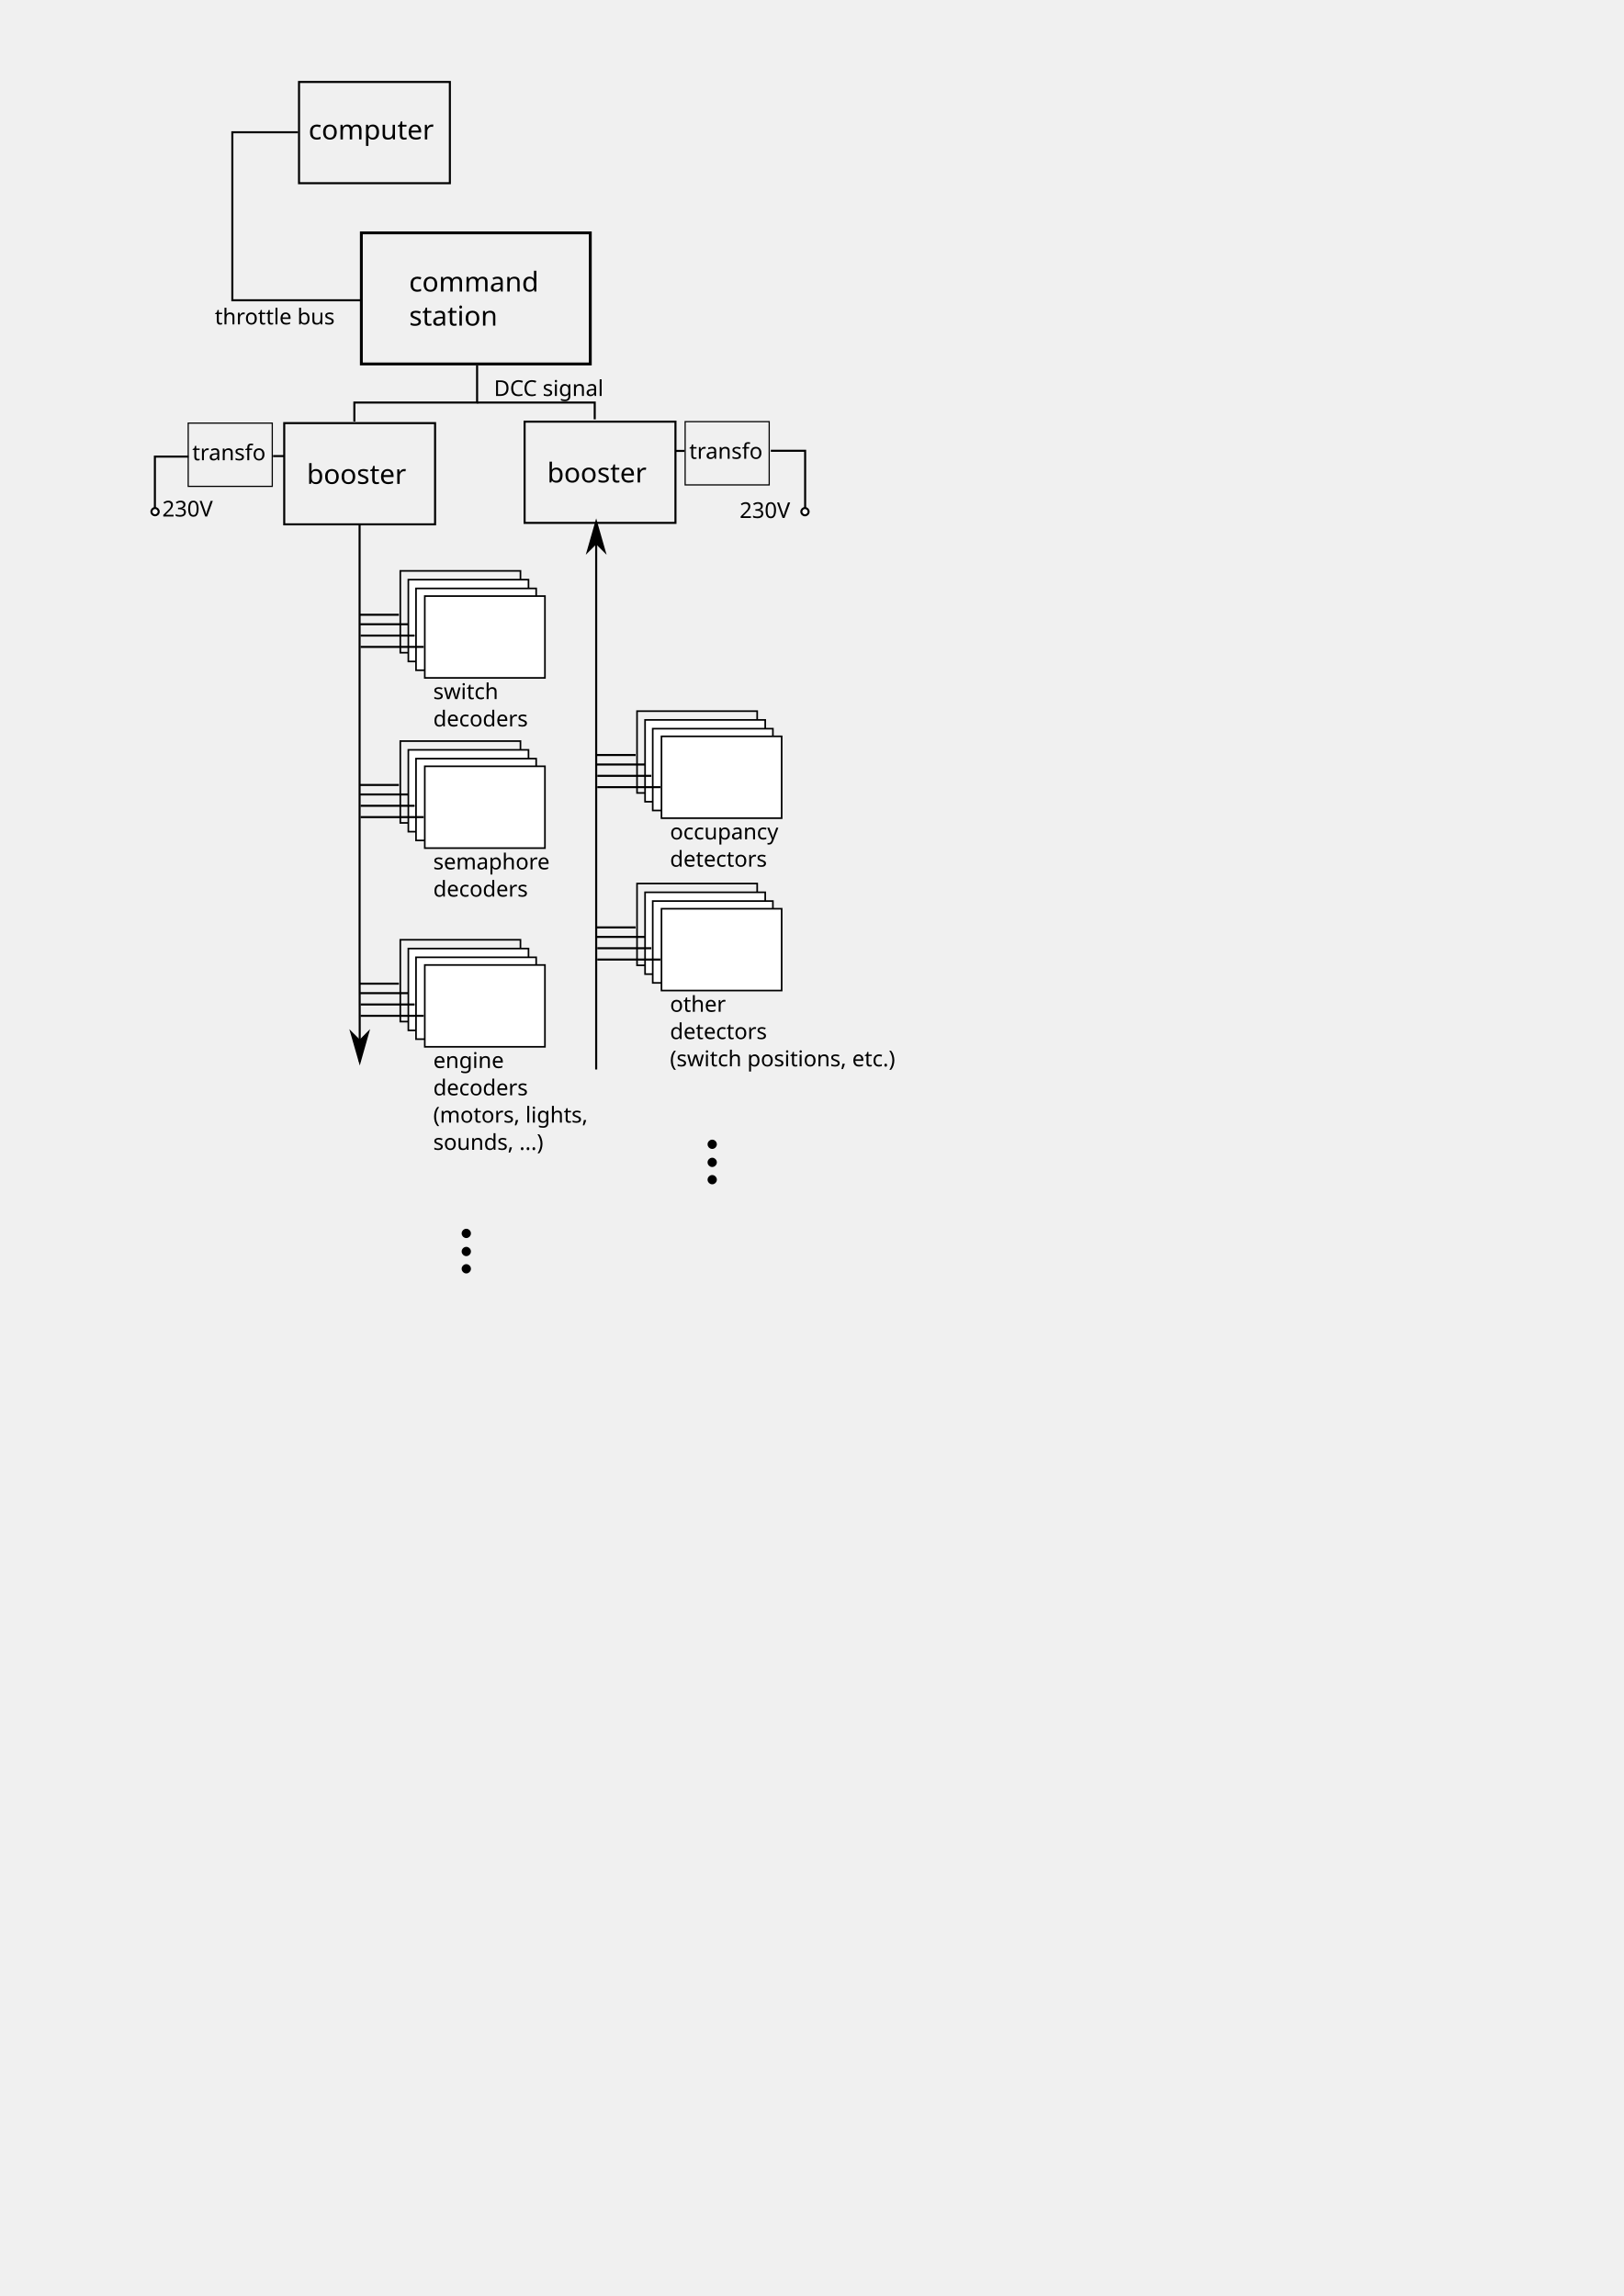
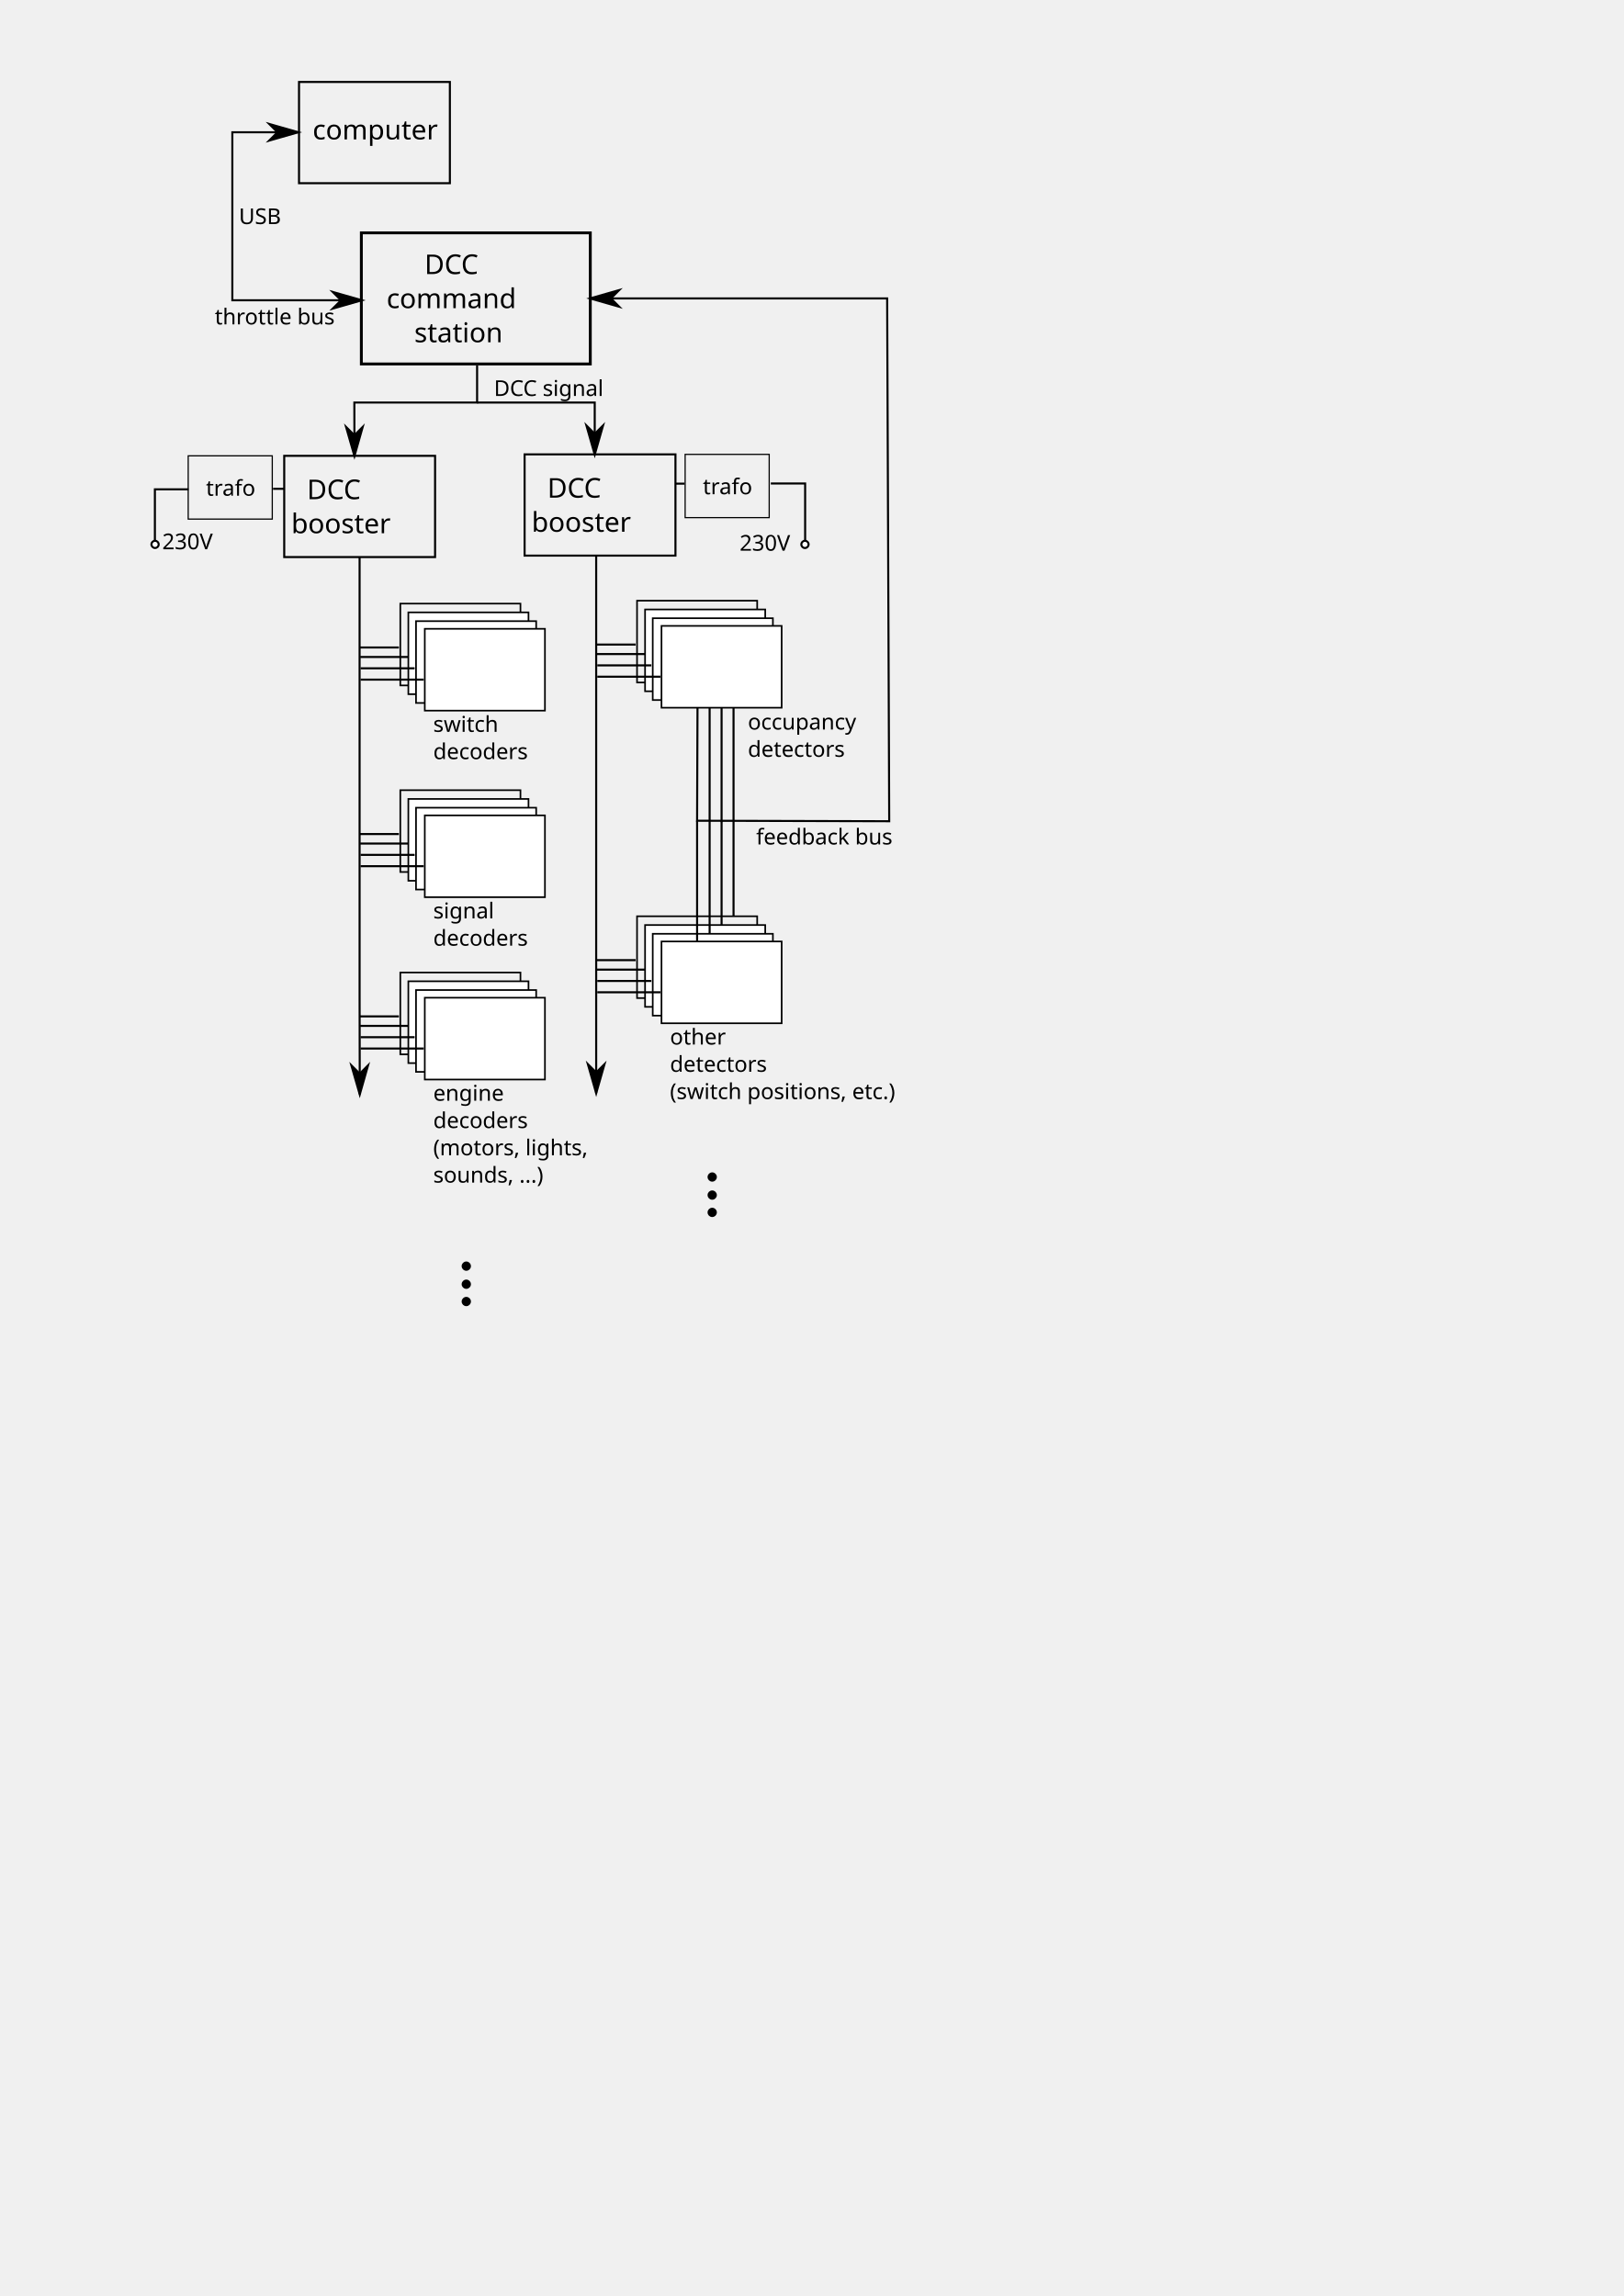
<svg xmlns="http://www.w3.org/2000/svg" width="210mm" height="297mm" viewBox="0 0 210 297" version="1.1" id="svg8">
  <defs id="defs2">
-     <marker orient="auto" refY="0.0" refX="0.0" id="Arrow1Lstart" style="overflow:visible">
-       <path id="path4635" d="M 0.0,0.0 L 5.0,-5.0 L -12.5,0.0 L 5.0,5.0 L 0.0,0.0 z " style="fill-rule:evenodd;stroke:#000000;stroke-width:1pt;stroke-opacity:1;fill:#000000;fill-opacity:1" transform="scale(0.8) translate(12.5,0)" />
+     <marker orient="auto" refY="0" refX="0" id="Arrow1Lstart" style="overflow:visible" viewBox="0 0 17.774 10.156" markerWidth="17.774" markerHeight="10.156" preserveAspectRatio="xMidYMid">
+       <path id="path4635" d="M 0,0 5,-5 -12.5,0 5,5 Z" style="fill:#000000;fill-opacity:1;fill-rule:evenodd;stroke:#000000;stroke-width:1pt;stroke-opacity:1" transform="matrix(0.8,0,0,0.8,10,0)" />
    </marker>
-     <marker style="overflow:visible;" id="marker4925" refX="0.0" refY="0.0" orient="auto">
-       <path transform="scale(0.8) rotate(180) translate(12.5,0)" style="fill-rule:evenodd;stroke:#000000;stroke-width:1pt;stroke-opacity:1;fill:#000000;fill-opacity:1" d="M 0.0,0.0 L 5.0,-5.0 L -12.5,0.0 L 5.0,5.0 L 0.0,0.0 z " id="path4923" />
+     <marker style="overflow:visible" id="marker4925" refX="0" refY="0" orient="auto" viewBox="0 0 17.774 10.156" markerWidth="17.774" markerHeight="10.156" preserveAspectRatio="xMidYMid">
+       <path transform="matrix(-0.8,0,0,-0.8,-10,0)" style="fill:#000000;fill-opacity:1;fill-rule:evenodd;stroke:#000000;stroke-width:1pt;stroke-opacity:1" d="M 0,0 5,-5 -12.5,0 5,5 Z" id="path4923" />
    </marker>
-     <marker orient="auto" refY="0.0" refX="0.0" id="Arrow1Lend" style="overflow:visible;">
-       <path id="path4638" d="M 0.0,0.0 L 5.0,-5.0 L -12.5,0.0 L 5.0,5.0 L 0.0,0.0 z " style="fill-rule:evenodd;stroke:#000000;stroke-width:1pt;stroke-opacity:1;fill:#000000;fill-opacity:1" transform="scale(0.8) rotate(180) translate(12.5,0)" />
+     <marker orient="auto" refY="0" refX="0" id="Arrow1Lend" style="overflow:visible" viewBox="0 0 17.774 10.156" markerWidth="17.774" markerHeight="10.156" preserveAspectRatio="xMidYMid">
+       <path id="path4638" d="M 0,0 5,-5 -12.5,0 5,5 Z" style="fill:#000000;fill-opacity:1;fill-rule:evenodd;stroke:#000000;stroke-width:1pt;stroke-opacity:1" transform="matrix(-0.8,0,0,-0.8,-10,0)" />
+     </marker>
+     <marker style="overflow:visible" id="marker4925-7" refX="0" refY="0" orient="auto" viewBox="0 0 17.774 10.156" markerWidth="17.774" markerHeight="10.156" preserveAspectRatio="xMidYMid">
+       <path transform="matrix(-0.8,0,0,-0.8,-10,0)" style="fill:#000000;fill-opacity:1;fill-rule:evenodd;stroke:#000000;stroke-width:1pt;stroke-opacity:1" d="M 0,0 5,-5 -12.5,0 5,5 Z" id="path4923-5" />
+     </marker>
+     <marker style="overflow:visible" id="marker4925-9" refX="0" refY="0" orient="auto" viewBox="0 0 17.774 10.156" markerWidth="17.774" markerHeight="10.156" preserveAspectRatio="xMidYMid">
+       <path transform="matrix(-0.8,0,0,-0.8,-10,0)" style="fill:#000000;fill-opacity:1;fill-rule:evenodd;stroke:#000000;stroke-width:1pt;stroke-opacity:1" d="M 0,0 5,-5 -12.5,0 5,5 Z" id="path4923-1" />
    </marker>
  </defs>
  <g id="layer1">
    <rect id="rect3680" width="19.511" height="13.096" x="38.673" y="10.602" style="fill:none;stroke:#000000;stroke-width:0.265" />
-     <text xml:space="preserve" style="font-style:normal;font-weight:normal;font-size:3.528px;line-height:1.25;font-family:sans-serif;letter-spacing:0px;word-spacing:0px;fill:#000000;fill-opacity:1;stroke:none;stroke-width:0.265" x="39.909" y="18.034" id="text10">
-       <tspan id="tspan8" x="39.909" y="18.034" style="stroke-width:0.265">computer</tspan>
+     <text xml:space="preserve" style="font-style:normal;font-weight:normal;font-size:3.528px;line-height:1.25;font-family:sans-serif;letter-spacing:0px;word-spacing:0px;fill:#000000;fill-opacity:1;stroke:none;stroke-width:0.265" x="40.439" y="18.034" id="text10">
+       <tspan id="tspan8" x="40.439" y="18.034" style="stroke-width:0.265">computer</tspan>
    </text>
    <rect style="fill:none;stroke:#000000;stroke-width:0.371" y="30.121" x="46.735" height="16.959" width="29.61" id="rect3687" />
-     <text id="text3691" y="37.709" x="52.91" style="font-style:normal;font-weight:normal;font-size:3.528px;line-height:1.25;font-family:sans-serif;letter-spacing:0px;word-spacing:0px;fill:#000000;fill-opacity:1;stroke:none;stroke-width:0.265" xml:space="preserve">
-       <tspan style="stroke-width:0.265" y="37.709" x="52.91" id="tspan3689">command</tspan>
-       <tspan style="stroke-width:0.265" y="42.119" x="52.91" id="tspan3710">station</tspan>
+     <text id="text3691" y="35.45" x="61.593" style="font-style:normal;font-weight:normal;font-size:3.528px;line-height:1.25;font-family:sans-serif;letter-spacing:0px;word-spacing:0px;fill:#000000;fill-opacity:1;stroke:none;stroke-width:0.265" xml:space="preserve">
+       <tspan style="text-align:center;text-anchor:middle;stroke-width:0.265" y="35.45" x="61.593" id="tspan3689">DCC</tspan>
+       <tspan style="text-align:center;text-anchor:middle;stroke-width:0.265" y="39.86" x="61.593" id="tspan1991">command</tspan>
+       <tspan style="text-align:center;text-anchor:middle;stroke-width:0.265" y="44.27" x="61.593" id="tspan3710">station</tspan>
    </text>
-     <rect id="rect3695" width="19.511" height="13.096" x="36.76" y="54.731" style="fill:none;stroke:#000000;stroke-width:0.265" />
-     <text xml:space="preserve" style="font-style:normal;font-weight:normal;font-size:3.528px;line-height:1.25;font-family:sans-serif;letter-spacing:0px;word-spacing:0px;fill:#000000;fill-opacity:1;stroke:none;stroke-width:0.265" x="39.688" y="62.593" id="text3699">
-       <tspan id="tspan3697" x="39.688" y="62.593" style="stroke-width:0.265">booster</tspan>
+     <rect id="rect3695" width="19.511" height="13.096" x="36.76" y="58.964" style="fill:none;stroke:#000000;stroke-width:0.265" />
+     <text xml:space="preserve" style="font-style:normal;font-weight:normal;font-size:3.528px;line-height:1.25;font-family:sans-serif;text-align:center;letter-spacing:0px;word-spacing:0px;text-anchor:middle;fill:#000000;fill-opacity:1;stroke:none;stroke-width:0.265" x="46.392" y="64.567" id="text3699">
+       <tspan id="tspan3697" x="46.392" y="64.567" style="text-align:center;text-anchor:middle;stroke-width:0.265">DCC</tspan>
+       <tspan x="46.392" y="68.977" style="text-align:center;text-anchor:middle;stroke-width:0.265" id="tspan1701">booster</tspan>
    </text>
-     <rect style="fill:none;stroke:#000000;stroke-width:0.265" y="54.542" x="67.849" height="13.096" width="19.511" id="rect3712" />
-     <text id="text3716" y="62.404" x="70.777" style="font-style:normal;font-weight:normal;font-size:3.528px;line-height:1.25;font-family:sans-serif;letter-spacing:0px;word-spacing:0px;fill:#000000;fill-opacity:1;stroke:none;stroke-width:0.265" xml:space="preserve">
-       <tspan style="stroke-width:0.265" y="62.404" x="70.777" id="tspan3714">booster</tspan>
+     <rect style="fill:none;stroke:#000000;stroke-width:0.265" y="58.775" x="67.849" height="13.096" width="19.511" id="rect3712" />
+     <text id="text3716" y="64.378" x="77.48" style="font-style:normal;font-weight:normal;font-size:3.528px;line-height:1.25;font-family:sans-serif;text-align:center;letter-spacing:0px;word-spacing:0px;text-anchor:middle;fill:#000000;fill-opacity:1;stroke:none;stroke-width:0.265" xml:space="preserve">
+       <tspan style="text-align:center;text-anchor:middle;stroke-width:0.265" y="64.378" x="77.48" id="tspan3714">DCC</tspan>
+       <tspan style="text-align:center;text-anchor:middle;stroke-width:0.265" y="68.788" x="77.48" id="tspan1699">booster</tspan>
    </text>
-     <rect style="fill:none;stroke:#000000;stroke-width:0.156" y="54.731" x="24.342" height="8.183" width="10.872" id="rect3718" />
-     <text xml:space="preserve" style="font-style:normal;font-weight:normal;font-size:2.822px;line-height:1.25;font-family:sans-serif;letter-spacing:0px;word-spacing:0px;fill:#000000;fill-opacity:1;stroke:none;stroke-width:0.265" x="24.867" y="59.536" id="text3726">
-       <tspan id="tspan3724" x="24.867" y="59.536" style="stroke-width:0.265">transfo</tspan>
+     <rect style="fill:none;stroke:#000000;stroke-width:0.156" y="58.964" x="24.342" height="8.183" width="10.872" id="rect3718" />
+     <text xml:space="preserve" style="font-style:normal;font-weight:normal;font-size:2.822px;line-height:1.25;font-family:sans-serif;letter-spacing:0px;word-spacing:0px;fill:#000000;fill-opacity:1;stroke:none;stroke-width:0.265" x="26.637" y="64.121" id="text3726">
+       <tspan id="tspan3724" x="26.637" y="64.121" style="stroke-width:0.265">trafo</tspan>
    </text>
-     <rect id="rect3728" width="10.872" height="8.183" x="88.612" y="54.542" style="fill:none;stroke:#000000;stroke-width:0.156" />
-     <text id="text3732" y="59.347" x="89.137" style="font-style:normal;font-weight:normal;font-size:2.822px;line-height:1.25;font-family:sans-serif;letter-spacing:0px;word-spacing:0px;fill:#000000;fill-opacity:1;stroke:none;stroke-width:0.265" xml:space="preserve">
-       <tspan style="stroke-width:0.265" y="59.347" x="89.137" id="tspan3730">transfo</tspan>
+     <rect id="rect3728" width="10.872" height="8.183" x="88.612" y="58.775" style="fill:none;stroke:#000000;stroke-width:0.156" />
+     <text id="text3732" y="63.932" x="90.907" style="font-style:normal;font-weight:normal;font-size:2.822px;line-height:1.25;font-family:sans-serif;letter-spacing:0px;word-spacing:0px;fill:#000000;fill-opacity:1;stroke:none;stroke-width:0.265" xml:space="preserve">
+       <tspan style="stroke-width:0.265" y="63.932" x="90.907" id="tspan3730">trafo</tspan>
    </text>
-     <text xml:space="preserve" style="font-style:normal;font-weight:normal;font-size:2.822px;line-height:1.25;font-family:sans-serif;letter-spacing:0px;word-spacing:0px;fill:#000000;fill-opacity:1;stroke:none;stroke-width:0.265" x="20.978" y="66.812" id="text3736">
-       <tspan id="tspan3734" x="20.978" y="66.812" style="stroke-width:0.265">230V</tspan>
+     <text xml:space="preserve" style="font-style:normal;font-weight:normal;font-size:2.822px;line-height:1.25;font-family:sans-serif;letter-spacing:0px;word-spacing:0px;fill:#000000;fill-opacity:1;stroke:none;stroke-width:0.265" x="20.978" y="71.046" id="text3736">
+       <tspan id="tspan3734" x="20.978" y="71.046" style="stroke-width:0.265">230V</tspan>
    </text>
-     <text id="text3740" y="67.004" x="95.654" style="font-style:normal;font-weight:normal;font-size:2.822px;line-height:1.25;font-family:sans-serif;letter-spacing:0px;word-spacing:0px;fill:#000000;fill-opacity:1;stroke:none;stroke-width:0.265" xml:space="preserve">
-       <tspan style="stroke-width:0.265" y="67.004" x="95.654" id="tspan3738">230V</tspan>
+     <text id="text3740" y="71.237" x="95.654" style="font-style:normal;font-weight:normal;font-size:2.822px;line-height:1.25;font-family:sans-serif;letter-spacing:0px;word-spacing:0px;fill:#000000;fill-opacity:1;stroke:none;stroke-width:0.265" xml:space="preserve">
+       <tspan style="stroke-width:0.265" y="71.237" x="95.654" id="tspan3738">230V</tspan>
    </text>
-     <path style="fill:none;stroke:#000000;stroke-width:0.265px;stroke-linecap:butt;stroke-linejoin:miter;stroke-opacity:1" d="M 38.554,17.109 H 30.049 V 38.842 H 46.775" id="path3742" />
+     <path style="fill:none;stroke:#000000;stroke-width:0.265;stroke-linecap:butt;stroke-linejoin:miter;stroke-opacity:1;stroke-dasharray:none;marker-start:url(#Arrow1Lstart);marker-end:url(#marker4925)" d="M 38.554,17.109 H 30.049 V 38.842 H 46.775" id="path3742" />
    <text xml:space="preserve" style="font-style:normal;font-weight:normal;font-size:2.822px;line-height:1.25;font-family:sans-serif;letter-spacing:0px;word-spacing:0px;fill:#000000;fill-opacity:1;stroke:none;stroke-width:0.265" x="27.781" y="41.961" id="text3746">
      <tspan id="tspan3744" x="27.781" y="41.961" style="stroke-width:0.265">throttle bus</tspan>
    </text>
-     <path style="fill:none;stroke:#000000;stroke-width:0.265px;stroke-linecap:butt;stroke-linejoin:miter;stroke-opacity:1" d="m 61.705,47.252 v 4.819 H 45.83 v 2.457" id="path3748" />
-     <path style="fill:none;stroke:#000000;stroke-width:0.265px;stroke-linecap:butt;stroke-linejoin:miter;stroke-opacity:1" d="m 61.705,52.071 h 15.214 v 2.173" id="path3750" />
+     <text xml:space="preserve" style="font-style:normal;font-weight:normal;font-size:2.822px;line-height:1.25;font-family:sans-serif;letter-spacing:0px;word-spacing:0px;fill:#000000;fill-opacity:1;stroke:none;stroke-width:0.265" x="97.79" y="109.236" id="text3746-5">
+       <tspan id="tspan3744-62" x="97.79" y="109.236" style="stroke-width:0.265">feedback bus</tspan>
+     </text>
+     <text xml:space="preserve" style="font-style:normal;font-weight:normal;font-size:2.822px;line-height:1.25;font-family:sans-serif;letter-spacing:0px;word-spacing:0px;fill:#000000;fill-opacity:1;stroke:none;stroke-width:0.265" x="30.897" y="28.983" id="text3746-3">
+       <tspan id="tspan3744-6" x="30.897" y="28.983" style="stroke-width:0.265">USB</tspan>
+     </text>
+     <path style="fill:none;stroke:#000000;stroke-width:0.265;stroke-linecap:butt;stroke-linejoin:miter;stroke-dasharray:none;stroke-opacity:1;marker-end:url(#marker4925)" d="m 61.705,47.252 v 4.819 H 45.83 l 0.012,6.893" id="path3748" />
+     <path style="fill:none;stroke:#000000;stroke-width:0.265px;stroke-linecap:butt;stroke-linejoin:miter;stroke-opacity:1;marker-end:url(#marker4925)" d="m 61.705,52.071 h 15.214 v 6.704" id="path3750" />
    <text xml:space="preserve" style="font-style:normal;font-weight:normal;font-size:2.822px;line-height:1.25;font-family:sans-serif;letter-spacing:0px;word-spacing:0px;fill:#000000;fill-opacity:1;stroke:none;stroke-width:0.265" x="63.878" y="51.221" id="text3754">
      <tspan id="tspan3752" x="63.878" y="51.221" style="stroke-width:0.265">DCC signal</tspan>
    </text>
-     <path style="fill:none;stroke:#000000;stroke-width:0.265px;stroke-linecap:butt;stroke-linejoin:miter;stroke-opacity:1" d="m 20.033,65.679 v -6.615 h 4.347" id="path3756" />
-     <path style="fill:none;stroke:#000000;stroke-width:0.265px;stroke-linecap:butt;stroke-linejoin:miter;stroke-opacity:1" d="m 104.132,65.691 0,-7.382 h -4.441" id="path3758" />
-     <path style="fill:none;stroke:#000000;stroke-width:0.265;stroke-linecap:butt;stroke-linejoin:miter;stroke-opacity:1;stroke-miterlimit:4;stroke-dasharray:none;marker-end:url(#Arrow1Lend)" d="m 46.508,67.869 v 56.791 l 0.022,12.656" id="path3760" />
-     <path style="fill:none;stroke:#000000;stroke-width:0.265px;stroke-linecap:butt;stroke-linejoin:miter;stroke-opacity:1;marker-start:url(#Arrow1Lstart)" d="m 77.107,67.568 v 56.696 l 0,14.08" id="path3762" />
-     <rect id="rect3764" width="15.54" height="10.583" x="51.773" y="73.847" style="fill:none;stroke:#000000;stroke-width:0.212" />
-     <rect style="fill:#ffffff;stroke:#000000;stroke-width:0.212" y="74.981" x="52.813" height="10.583" width="15.54" id="rect3766" />
-     <rect id="rect3768" width="15.54" height="10.583" x="53.805" y="76.115" style="fill:#ffffff;stroke:#000000;stroke-width:0.212" />
-     <rect style="fill:#ffffff;stroke:#000000;stroke-width:0.212" y="77.107" x="54.939" height="10.583" width="15.54" id="rect3770" />
-     <path style="fill:none;stroke:#000000;stroke-width:0.265px;stroke-linecap:butt;stroke-linejoin:miter;stroke-opacity:1" d="m 46.491,79.522 h 5.103" id="path3772" />
-     <path style="fill:none;stroke:#000000;stroke-width:0.265px;stroke-linecap:butt;stroke-linejoin:miter;stroke-opacity:1" d="m 46.586,80.75 h 6.237" id="path3774" />
-     <path style="fill:none;stroke:#000000;stroke-width:0.265px;stroke-linecap:butt;stroke-linejoin:miter;stroke-opacity:1" d="m 46.633,82.215 h 6.993" id="path3776" />
-     <path style="fill:none;stroke:#000000;stroke-width:0.265px;stroke-linecap:butt;stroke-linejoin:miter;stroke-opacity:1" d="m 46.633,83.68 h 8.174" id="path3778" />
-     <text xml:space="preserve" style="font-style:normal;font-weight:normal;font-size:2.822px;line-height:1.25;font-family:sans-serif;letter-spacing:0px;word-spacing:0px;fill:#000000;fill-opacity:1;stroke:none;stroke-width:0.265" x="56.035" y="90.436" id="text3782">
-       <tspan id="tspan3780" x="56.035" y="90.436" style="stroke-width:0.265">switch</tspan>
-       <tspan x="56.035" y="93.964" style="stroke-width:0.265" id="tspan3784">decoders</tspan>
+     <path style="fill:none;stroke:#000000;stroke-width:0.265px;stroke-linecap:butt;stroke-linejoin:miter;stroke-opacity:1" d="m 20.033,69.912 v -6.615 h 4.347" id="path3756" />
+     <path style="fill:none;stroke:#000000;stroke-width:0.265px;stroke-linecap:butt;stroke-linejoin:miter;stroke-opacity:1" d="M 104.132,69.924 V 62.541 H 99.691" id="path3758" />
+     <path style="fill:none;stroke:#000000;stroke-width:0.265;stroke-linecap:butt;stroke-linejoin:miter;stroke-miterlimit:4;stroke-dasharray:none;stroke-opacity:1;marker-end:url(#Arrow1Lend)" d="m 46.508,72.102 v 56.791 l 0.022,12.656" id="path3760" />
+     <path style="fill:none;stroke:#000000;stroke-width:0.265px;stroke-linecap:butt;stroke-linejoin:miter;stroke-opacity:1;marker-start:;marker-end:url(#marker4925)" d="m 77.107,71.802 v 56.696 12.891" id="path3762" />
+     <path style="fill:none;stroke:#000000;stroke-width:0.265px;stroke-linecap:butt;stroke-linejoin:miter;stroke-opacity:1" d="m 93.325,106.165 v 6.188 1.636 l 0,5.769" id="path3762-2" />
+     <path style="fill:none;stroke:#000000;stroke-width:0.265px;stroke-linecap:butt;stroke-linejoin:miter;stroke-opacity:1;marker-start:url(#Arrow1Lstart)" d="M 76.345,38.601 H 114.74 l 0.267,67.629 -24.848,-0.065 0.052,-14.62" id="path3762-3" />
+     <rect id="rect3764" width="15.54" height="10.583" x="51.773" y="78.08" style="fill:none;stroke:#000000;stroke-width:0.212" />
+     <rect style="fill:#ffffff;stroke:#000000;stroke-width:0.212" y="79.214" x="52.813" height="10.583" width="15.54" id="rect3766" />
+     <rect id="rect3768" width="15.54" height="10.583" x="53.805" y="80.348" style="fill:#ffffff;stroke:#000000;stroke-width:0.212" />
+     <rect style="fill:#ffffff;stroke:#000000;stroke-width:0.212" y="81.34" x="54.939" height="10.583" width="15.54" id="rect3770" />
+     <path style="fill:none;stroke:#000000;stroke-width:0.265px;stroke-linecap:butt;stroke-linejoin:miter;stroke-opacity:1" d="m 46.491,83.755 h 5.103" id="path3772" />
+     <path style="fill:none;stroke:#000000;stroke-width:0.265px;stroke-linecap:butt;stroke-linejoin:miter;stroke-opacity:1" d="m 93.325,91.546 0,14.803" id="path3772-7" />
+     <path style="fill:none;stroke:#000000;stroke-width:0.265px;stroke-linecap:butt;stroke-linejoin:miter;stroke-opacity:1" d="m 46.586,84.984 h 6.237" id="path3774" />
+     <path style="fill:none;stroke:#000000;stroke-width:0.265px;stroke-linecap:butt;stroke-linejoin:miter;stroke-opacity:1" d="m 46.633,86.448 h 6.993" id="path3776" />
+     <path style="fill:none;stroke:#000000;stroke-width:0.265px;stroke-linecap:butt;stroke-linejoin:miter;stroke-opacity:1" d="m 46.633,87.913 h 8.174" id="path3778" />
+     <text xml:space="preserve" style="font-style:normal;font-weight:normal;font-size:2.822px;line-height:1.25;font-family:sans-serif;letter-spacing:0px;word-spacing:0px;fill:#000000;fill-opacity:1;stroke:none;stroke-width:0.265" x="56.035" y="94.669" id="text3782">
+       <tspan id="tspan3780" x="56.035" y="94.669" style="stroke-width:0.265">switch</tspan>
+       <tspan x="56.035" y="98.197" style="stroke-width:0.265" id="tspan3784">decoders</tspan>
    </text>
-     <rect style="fill:none;stroke:#000000;stroke-width:0.212" y="95.864" x="51.773" height="10.583" width="15.54" id="rect3786" />
-     <rect id="rect3788" width="15.54" height="10.583" x="52.813" y="96.998" style="fill:#ffffff;stroke:#000000;stroke-width:0.212" />
-     <rect style="fill:#ffffff;stroke:#000000;stroke-width:0.212" y="98.132" x="53.805" height="10.583" width="15.54" id="rect3790" />
-     <rect id="rect3792" width="15.54" height="10.583" x="54.939" y="99.124" style="fill:#ffffff;stroke:#000000;stroke-width:0.212" />
-     <path id="path3794" d="m 46.491,101.539 h 5.103" style="fill:none;stroke:#000000;stroke-width:0.265px;stroke-linecap:butt;stroke-linejoin:miter;stroke-opacity:1" />
-     <path id="path3796" d="m 46.586,102.767 h 6.237" style="fill:none;stroke:#000000;stroke-width:0.265px;stroke-linecap:butt;stroke-linejoin:miter;stroke-opacity:1" />
-     <path id="path3798" d="m 46.633,104.232 h 6.993" style="fill:none;stroke:#000000;stroke-width:0.265px;stroke-linecap:butt;stroke-linejoin:miter;stroke-opacity:1" />
-     <path id="path3800" d="m 46.633,105.697 h 8.174" style="fill:none;stroke:#000000;stroke-width:0.265px;stroke-linecap:butt;stroke-linejoin:miter;stroke-opacity:1" />
-     <text id="text3806" y="112.453" x="56.035" style="font-style:normal;font-weight:normal;font-size:2.822px;line-height:1.25;font-family:sans-serif;letter-spacing:0px;word-spacing:0px;fill:#000000;fill-opacity:1;stroke:none;stroke-width:0.265" xml:space="preserve">
-       <tspan style="stroke-width:0.265" y="112.453" x="56.035" id="tspan3802">semaphore</tspan>
-       <tspan id="tspan3804" style="stroke-width:0.265" y="115.981" x="56.035">decoders</tspan>
+     <rect style="fill:none;stroke:#000000;stroke-width:0.212" y="102.214" x="51.773" height="10.583" width="15.54" id="rect3786" />
+     <rect id="rect3788" width="15.54" height="10.583" x="52.813" y="103.348" style="fill:#ffffff;stroke:#000000;stroke-width:0.212" />
+     <rect style="fill:#ffffff;stroke:#000000;stroke-width:0.212" y="104.482" x="53.805" height="10.583" width="15.54" id="rect3790" />
+     <rect id="rect3792" width="15.54" height="10.583" x="54.939" y="105.474" style="fill:#ffffff;stroke:#000000;stroke-width:0.212" />
+     <path id="path3794" d="m 46.491,107.889 h 5.103" style="fill:none;stroke:#000000;stroke-width:0.265px;stroke-linecap:butt;stroke-linejoin:miter;stroke-opacity:1" />
+     <path id="path3796" d="m 46.586,109.118 h 6.237" style="fill:none;stroke:#000000;stroke-width:0.265px;stroke-linecap:butt;stroke-linejoin:miter;stroke-opacity:1" />
+     <path id="path3798" d="m 46.633,110.582 h 6.993" style="fill:none;stroke:#000000;stroke-width:0.265px;stroke-linecap:butt;stroke-linejoin:miter;stroke-opacity:1" />
+     <path id="path3800" d="m 46.633,112.047 h 8.174" style="fill:none;stroke:#000000;stroke-width:0.265px;stroke-linecap:butt;stroke-linejoin:miter;stroke-opacity:1" />
+     <text id="text3806" y="118.803" x="56.035" style="font-style:normal;font-weight:normal;font-size:2.822px;line-height:1.25;font-family:sans-serif;letter-spacing:0px;word-spacing:0px;fill:#000000;fill-opacity:1;stroke:none;stroke-width:0.265" xml:space="preserve">
+       <tspan style="stroke-width:0.265" y="118.803" x="56.035" id="tspan3802">signal</tspan>
+       <tspan id="tspan3804" style="stroke-width:0.265" y="122.331" x="56.035">decoders</tspan>
    </text>
-     <rect id="rect3808" width="15.54" height="10.583" x="51.773" y="121.566" style="fill:none;stroke:#000000;stroke-width:0.212" />
-     <rect style="fill:#ffffff;stroke:#000000;stroke-width:0.212" y="122.7" x="52.813" height="10.583" width="15.54" id="rect3810" />
-     <rect id="rect3812" width="15.54" height="10.583" x="53.805" y="123.834" style="fill:#ffffff;stroke:#000000;stroke-width:0.212" />
-     <rect style="fill:#ffffff;stroke:#000000;stroke-width:0.212" y="124.827" x="54.939" height="10.583" width="15.54" id="rect3814" />
-     <path style="fill:none;stroke:#000000;stroke-width:0.265px;stroke-linecap:butt;stroke-linejoin:miter;stroke-opacity:1" d="m 46.491,127.241 h 5.103" id="path3816" />
-     <path style="fill:none;stroke:#000000;stroke-width:0.265px;stroke-linecap:butt;stroke-linejoin:miter;stroke-opacity:1" d="m 46.586,128.47 h 6.237" id="path3818" />
-     <path style="fill:none;stroke:#000000;stroke-width:0.265px;stroke-linecap:butt;stroke-linejoin:miter;stroke-opacity:1" d="m 46.633,129.935 h 6.993" id="path3820" />
-     <path style="fill:none;stroke:#000000;stroke-width:0.265px;stroke-linecap:butt;stroke-linejoin:miter;stroke-opacity:1" d="m 46.633,131.399 h 8.174" id="path3822" />
-     <text xml:space="preserve" style="font-style:normal;font-weight:normal;font-size:2.822px;line-height:1.25;font-family:sans-serif;letter-spacing:0px;word-spacing:0px;fill:#000000;fill-opacity:1;stroke:none;stroke-width:0.265" x="56.035" y="138.155" id="text3828">
-       <tspan id="tspan3824" x="56.035" y="138.155" style="stroke-width:0.265">engine</tspan>
-       <tspan x="56.035" y="141.683" style="stroke-width:0.265" id="tspan3826">decoders</tspan>
-       <tspan x="56.035" y="145.211" style="stroke-width:0.265" id="tspan5509">(motors, lights,</tspan>
-       <tspan x="56.035" y="148.739" style="stroke-width:0.265" id="tspan5511">sounds, ...)</tspan>
+     <rect id="rect3808" width="15.54" height="10.583" x="51.773" y="125.8" style="fill:none;stroke:#000000;stroke-width:0.212" />
+     <rect style="fill:#ffffff;stroke:#000000;stroke-width:0.212" y="126.934" x="52.813" height="10.583" width="15.54" id="rect3810" />
+     <rect id="rect3812" width="15.54" height="10.583" x="53.805" y="128.068" style="fill:#ffffff;stroke:#000000;stroke-width:0.212" />
+     <rect style="fill:#ffffff;stroke:#000000;stroke-width:0.212" y="129.06" x="54.939" height="10.583" width="15.54" id="rect3814" />
+     <path style="fill:none;stroke:#000000;stroke-width:0.265px;stroke-linecap:butt;stroke-linejoin:miter;stroke-opacity:1" d="m 46.491,131.475 h 5.103" id="path3816" />
+     <path style="fill:none;stroke:#000000;stroke-width:0.265px;stroke-linecap:butt;stroke-linejoin:miter;stroke-opacity:1" d="m 46.586,132.703 h 6.237" id="path3818" />
+     <path style="fill:none;stroke:#000000;stroke-width:0.265px;stroke-linecap:butt;stroke-linejoin:miter;stroke-opacity:1" d="m 46.633,134.168 h 6.993" id="path3820" />
+     <path style="fill:none;stroke:#000000;stroke-width:0.265px;stroke-linecap:butt;stroke-linejoin:miter;stroke-opacity:1" d="m 46.633,135.633 h 8.174" id="path3822" />
+     <text xml:space="preserve" style="font-style:normal;font-weight:normal;font-size:2.822px;line-height:1.25;font-family:sans-serif;letter-spacing:0px;word-spacing:0px;fill:#000000;fill-opacity:1;stroke:none;stroke-width:0.265" x="56.035" y="142.389" id="text3828">
+       <tspan id="tspan3824" x="56.035" y="142.389" style="stroke-width:0.265">engine</tspan>
+       <tspan x="56.035" y="145.917" style="stroke-width:0.265" id="tspan3826">decoders</tspan>
+       <tspan x="56.035" y="149.444" style="stroke-width:0.265" id="tspan5509">(motors, lights,</tspan>
+       <tspan x="56.035" y="152.972" style="stroke-width:0.265" id="tspan5511">sounds, ...)</tspan>
    </text>
-     <rect style="fill:none;stroke:#000000;stroke-width:0.212" y="91.99" x="82.39" height="10.583" width="15.54" id="rect5139" />
-     <rect id="rect5141" width="15.54" height="10.583" x="83.429" y="93.124" style="fill:#ffffff;stroke:#000000;stroke-width:0.212" />
-     <rect style="fill:#ffffff;stroke:#000000;stroke-width:0.212" y="94.258" x="84.421" height="10.583" width="15.54" id="rect5143" />
-     <rect id="rect5145" width="15.54" height="10.583" x="85.555" y="95.25" style="fill:#ffffff;stroke:#000000;stroke-width:0.212" />
-     <path id="path5147" d="M 77.107,97.665 H 82.21" style="fill:none;stroke:#000000;stroke-width:0.265px;stroke-linecap:butt;stroke-linejoin:miter;stroke-opacity:1" />
-     <path id="path5149" d="m 77.202,98.893 h 6.237" style="fill:none;stroke:#000000;stroke-width:0.265px;stroke-linecap:butt;stroke-linejoin:miter;stroke-opacity:1" />
-     <path id="path5151" d="m 77.249,100.358 h 6.993" style="fill:none;stroke:#000000;stroke-width:0.265px;stroke-linecap:butt;stroke-linejoin:miter;stroke-opacity:1" />
-     <path id="path5153" d="m 77.249,101.823 h 8.174" style="fill:none;stroke:#000000;stroke-width:0.265px;stroke-linecap:butt;stroke-linejoin:miter;stroke-opacity:1" />
-     <text id="text5159" y="108.579" x="86.651" style="font-style:normal;font-weight:normal;font-size:2.822px;line-height:1.25;font-family:sans-serif;letter-spacing:0px;word-spacing:0px;fill:#000000;fill-opacity:1;stroke:none;stroke-width:0.265" xml:space="preserve">
-       <tspan id="tspan5157" style="stroke-width:0.265" y="108.579" x="86.651">occupancy</tspan>
-       <tspan style="stroke-width:0.265" y="112.107" x="86.651" id="tspan5163">detectors</tspan>
+     <rect style="fill:none;stroke:#000000;stroke-width:0.212" y="77.702" x="82.39" height="10.583" width="15.54" id="rect5139" />
+     <rect id="rect5141" width="15.54" height="10.583" x="83.429" y="78.836" style="fill:#ffffff;stroke:#000000;stroke-width:0.212" />
+     <rect style="fill:#ffffff;stroke:#000000;stroke-width:0.212" y="79.97" x="84.421" height="10.583" width="15.54" id="rect5143" />
+     <rect id="rect5145" width="15.54" height="10.583" x="85.555" y="80.962" style="fill:#ffffff;stroke:#000000;stroke-width:0.212" />
+     <path style="fill:none;stroke:#000000;stroke-width:0.265px;stroke-linecap:butt;stroke-linejoin:miter;stroke-opacity:1" d="M 94.872,91.546 V 118.524" id="path3772-7-0-6" />
+     <path id="path5147" d="M 77.107,83.377 H 82.21" style="fill:none;stroke:#000000;stroke-width:0.265px;stroke-linecap:butt;stroke-linejoin:miter;stroke-opacity:1" />
+     <path id="path5149" d="m 77.202,84.606 h 6.237" style="fill:none;stroke:#000000;stroke-width:0.265px;stroke-linecap:butt;stroke-linejoin:miter;stroke-opacity:1" />
+     <path id="path5151" d="m 77.249,86.07 h 6.993" style="fill:none;stroke:#000000;stroke-width:0.265px;stroke-linecap:butt;stroke-linejoin:miter;stroke-opacity:1" />
+     <path id="path5153" d="m 77.249,87.535 h 8.174" style="fill:none;stroke:#000000;stroke-width:0.265px;stroke-linecap:butt;stroke-linejoin:miter;stroke-opacity:1" />
+     <text id="text5159" y="94.367" x="96.724" style="font-style:normal;font-weight:normal;font-size:2.822px;line-height:1.25;font-family:sans-serif;letter-spacing:0px;word-spacing:0px;fill:#000000;fill-opacity:1;stroke:none;stroke-width:0.265" xml:space="preserve">
+       <tspan id="tspan5157" style="stroke-width:0.265" y="94.367" x="96.724">occupancy</tspan>
+       <tspan style="stroke-width:0.265" y="97.895" x="96.724" id="tspan5163">detectors</tspan>
    </text>
-     <rect id="rect5165" width="15.54" height="10.583" x="82.39" y="114.29" style="fill:none;stroke:#000000;stroke-width:0.212" />
-     <rect style="fill:#ffffff;stroke:#000000;stroke-width:0.212" y="115.424" x="83.429" height="10.583" width="15.54" id="rect5167" />
-     <rect id="rect5169" width="15.54" height="10.583" x="84.421" y="116.558" style="fill:#ffffff;stroke:#000000;stroke-width:0.212" />
-     <rect style="fill:#ffffff;stroke:#000000;stroke-width:0.212" y="117.55" x="85.555" height="10.583" width="15.54" id="rect5171" />
-     <path style="fill:none;stroke:#000000;stroke-width:0.265px;stroke-linecap:butt;stroke-linejoin:miter;stroke-opacity:1" d="M 77.107,119.965 H 82.21" id="path5173" />
-     <path style="fill:none;stroke:#000000;stroke-width:0.265px;stroke-linecap:butt;stroke-linejoin:miter;stroke-opacity:1" d="m 77.202,121.194 h 6.237" id="path5175" />
-     <path style="fill:none;stroke:#000000;stroke-width:0.265px;stroke-linecap:butt;stroke-linejoin:miter;stroke-opacity:1" d="m 77.249,122.658 h 6.993" id="path5177" />
-     <path style="fill:none;stroke:#000000;stroke-width:0.265px;stroke-linecap:butt;stroke-linejoin:miter;stroke-opacity:1" d="m 77.249,124.123 h 8.174" id="path5179" />
-     <text xml:space="preserve" style="font-style:normal;font-weight:normal;font-size:2.822px;line-height:1.25;font-family:sans-serif;letter-spacing:0px;word-spacing:0px;fill:#000000;fill-opacity:1;stroke:none;stroke-width:0.265" x="86.651" y="130.879" id="text5185">
-       <tspan x="86.651" y="130.879" style="stroke-width:0.265" id="tspan5181">other</tspan>
-       <tspan id="tspan5183" x="86.651" y="134.407" style="stroke-width:0.265">detectors</tspan>
-       <tspan x="86.651" y="137.935" style="stroke-width:0.265" id="tspan5507">(switch positions, etc.)</tspan>
+     <rect id="rect5165" width="15.54" height="10.583" x="82.39" y="118.524" style="fill:none;stroke:#000000;stroke-width:0.212" />
+     <rect style="fill:#ffffff;stroke:#000000;stroke-width:0.212" y="119.658" x="83.429" height="10.583" width="15.54" id="rect5167" />
+     <path style="fill:none;stroke:#000000;stroke-width:0.265px;stroke-linecap:butt;stroke-linejoin:miter;stroke-opacity:1" d="M 91.779,91.546 V 120.792" id="path3772-7-0" />
+     <rect id="rect5169" width="15.54" height="10.583" x="84.421" y="120.792" style="fill:#ffffff;stroke:#000000;stroke-width:0.212" />
+     <path style="fill:none;stroke:#000000;stroke-width:0.265px;stroke-linecap:butt;stroke-linejoin:miter;stroke-opacity:1" d="m 90.16,106.165 0,15.619" id="path3772-7-3" />
+     <rect style="fill:#ffffff;stroke:#000000;stroke-width:0.212" y="121.784" x="85.555" height="10.583" width="15.54" id="rect5171" />
+     <path style="fill:none;stroke:#000000;stroke-width:0.265px;stroke-linecap:butt;stroke-linejoin:miter;stroke-opacity:1" d="M 77.107,124.199 H 82.21" id="path5173" />
+     <path style="fill:none;stroke:#000000;stroke-width:0.265px;stroke-linecap:butt;stroke-linejoin:miter;stroke-opacity:1" d="m 77.202,125.427 h 6.237" id="path5175" />
+     <path style="fill:none;stroke:#000000;stroke-width:0.265px;stroke-linecap:butt;stroke-linejoin:miter;stroke-opacity:1" d="m 77.249,126.892 h 6.993" id="path5177" />
+     <path style="fill:none;stroke:#000000;stroke-width:0.265px;stroke-linecap:butt;stroke-linejoin:miter;stroke-opacity:1" d="m 77.249,128.357 h 8.174" id="path5179" />
+     <text xml:space="preserve" style="font-style:normal;font-weight:normal;font-size:2.822px;line-height:1.25;font-family:sans-serif;letter-spacing:0px;word-spacing:0px;fill:#000000;fill-opacity:1;stroke:none;stroke-width:0.265" x="86.651" y="135.113" id="text5185">
+       <tspan x="86.651" y="135.113" style="stroke-width:0.265" id="tspan5181">other</tspan>
+       <tspan id="tspan5183" x="86.651" y="138.641" style="stroke-width:0.265">detectors</tspan>
+       <tspan x="86.651" y="142.168" style="stroke-width:0.265" id="tspan5507">(switch positions, etc.)</tspan>
    </text>
-     <path style="fill:none;stroke:#000000;stroke-width:0.265px;stroke-linecap:butt;stroke-linejoin:miter;stroke-opacity:1" d="m 35.313,58.996 h 1.47" id="path5187" />
-     <path style="fill:none;stroke:#000000;stroke-width:0.265px;stroke-linecap:butt;stroke-linejoin:miter;stroke-opacity:1" d="M 88.533,58.328 H 87.431" id="path5189" />
-     <ellipse style="fill:#ffffff;stroke-width:0.265;stroke-miterlimit:4;stroke-dasharray:none" id="path5199" cx="20.012" cy="66.555" rx="0.459" ry="0.418" />
-     <circle style="fill:#ffffff;stroke:#000000;stroke-width:0.265;stroke-miterlimit:4;stroke-dasharray:none" id="path5203" cx="20.054" cy="66.188" r="0.468" />
-     <circle r="0.468" cy="66.188" cx="104.11" id="circle5205" style="fill:#ffffff;stroke:#000000;stroke-width:0.265;stroke-miterlimit:4;stroke-dasharray:none" />
-     <circle r="0.468" cy="159.548" cx="60.308" id="circle5209" style="fill:#000000;stroke:#000000;stroke-width:0.265;stroke-miterlimit:4;stroke-dasharray:none" />
-     <circle style="fill:#000000;stroke:#000000;stroke-width:0.265;stroke-miterlimit:4;stroke-dasharray:none" id="circle5215" cx="60.308" cy="161.886" r="0.468" />
-     <circle r="0.468" cy="164.125" cx="60.308" id="circle5217" style="fill:#000000;stroke:#000000;stroke-width:0.265;stroke-miterlimit:4;stroke-dasharray:none" />
-     <circle style="fill:#000000;stroke:#000000;stroke-width:0.265;stroke-miterlimit:4;stroke-dasharray:none" id="circle5219" cx="92.113" cy="148.02" r="0.468" />
-     <circle r="0.468" cy="150.358" cx="92.113" id="circle5221" style="fill:#000000;stroke:#000000;stroke-width:0.265;stroke-miterlimit:4;stroke-dasharray:none" />
-     <circle style="fill:#000000;stroke:#000000;stroke-width:0.265;stroke-miterlimit:4;stroke-dasharray:none" id="circle5223" cx="92.113" cy="152.597" r="0.468" />
+     <path style="fill:none;stroke:#000000;stroke-width:0.265px;stroke-linecap:butt;stroke-linejoin:miter;stroke-opacity:1" d="m 35.313,63.23 h 1.47" id="path5187" />
+     <path style="fill:none;stroke:#000000;stroke-width:0.265px;stroke-linecap:butt;stroke-linejoin:miter;stroke-opacity:1" d="M 88.533,62.562 H 87.431" id="path5189" />
+     <ellipse style="fill:#ffffff;stroke-width:0.265;stroke-miterlimit:4;stroke-dasharray:none" id="path5199" cx="20.012" cy="70.789" rx="0.459" ry="0.418" />
+     <circle style="fill:#ffffff;stroke:#000000;stroke-width:0.265;stroke-miterlimit:4;stroke-dasharray:none" id="path5203" cx="20.054" cy="70.421" r="0.468" />
+     <circle r="0.468" cy="70.421" cx="104.11" id="circle5205" style="fill:#ffffff;stroke:#000000;stroke-width:0.265;stroke-miterlimit:4;stroke-dasharray:none" />
+     <circle r="0.468" cy="163.781" cx="60.308" id="circle5209" style="fill:#000000;stroke:#000000;stroke-width:0.265;stroke-miterlimit:4;stroke-dasharray:none" />
+     <circle style="fill:#000000;stroke:#000000;stroke-width:0.265;stroke-miterlimit:4;stroke-dasharray:none" id="circle5215" cx="60.308" cy="166.12" r="0.468" />
+     <circle r="0.468" cy="168.358" cx="60.308" id="circle5217" style="fill:#000000;stroke:#000000;stroke-width:0.265;stroke-miterlimit:4;stroke-dasharray:none" />
+     <circle style="fill:#000000;stroke:#000000;stroke-width:0.265;stroke-miterlimit:4;stroke-dasharray:none" id="circle5219" cx="92.113" cy="152.253" r="0.468" />
+     <circle r="0.468" cy="154.591" cx="92.113" id="circle5221" style="fill:#000000;stroke:#000000;stroke-width:0.265;stroke-miterlimit:4;stroke-dasharray:none" />
+     <circle style="fill:#000000;stroke:#000000;stroke-width:0.265;stroke-miterlimit:4;stroke-dasharray:none" id="circle5223" cx="92.113" cy="156.83" r="0.468" />
  </g>
</svg>
